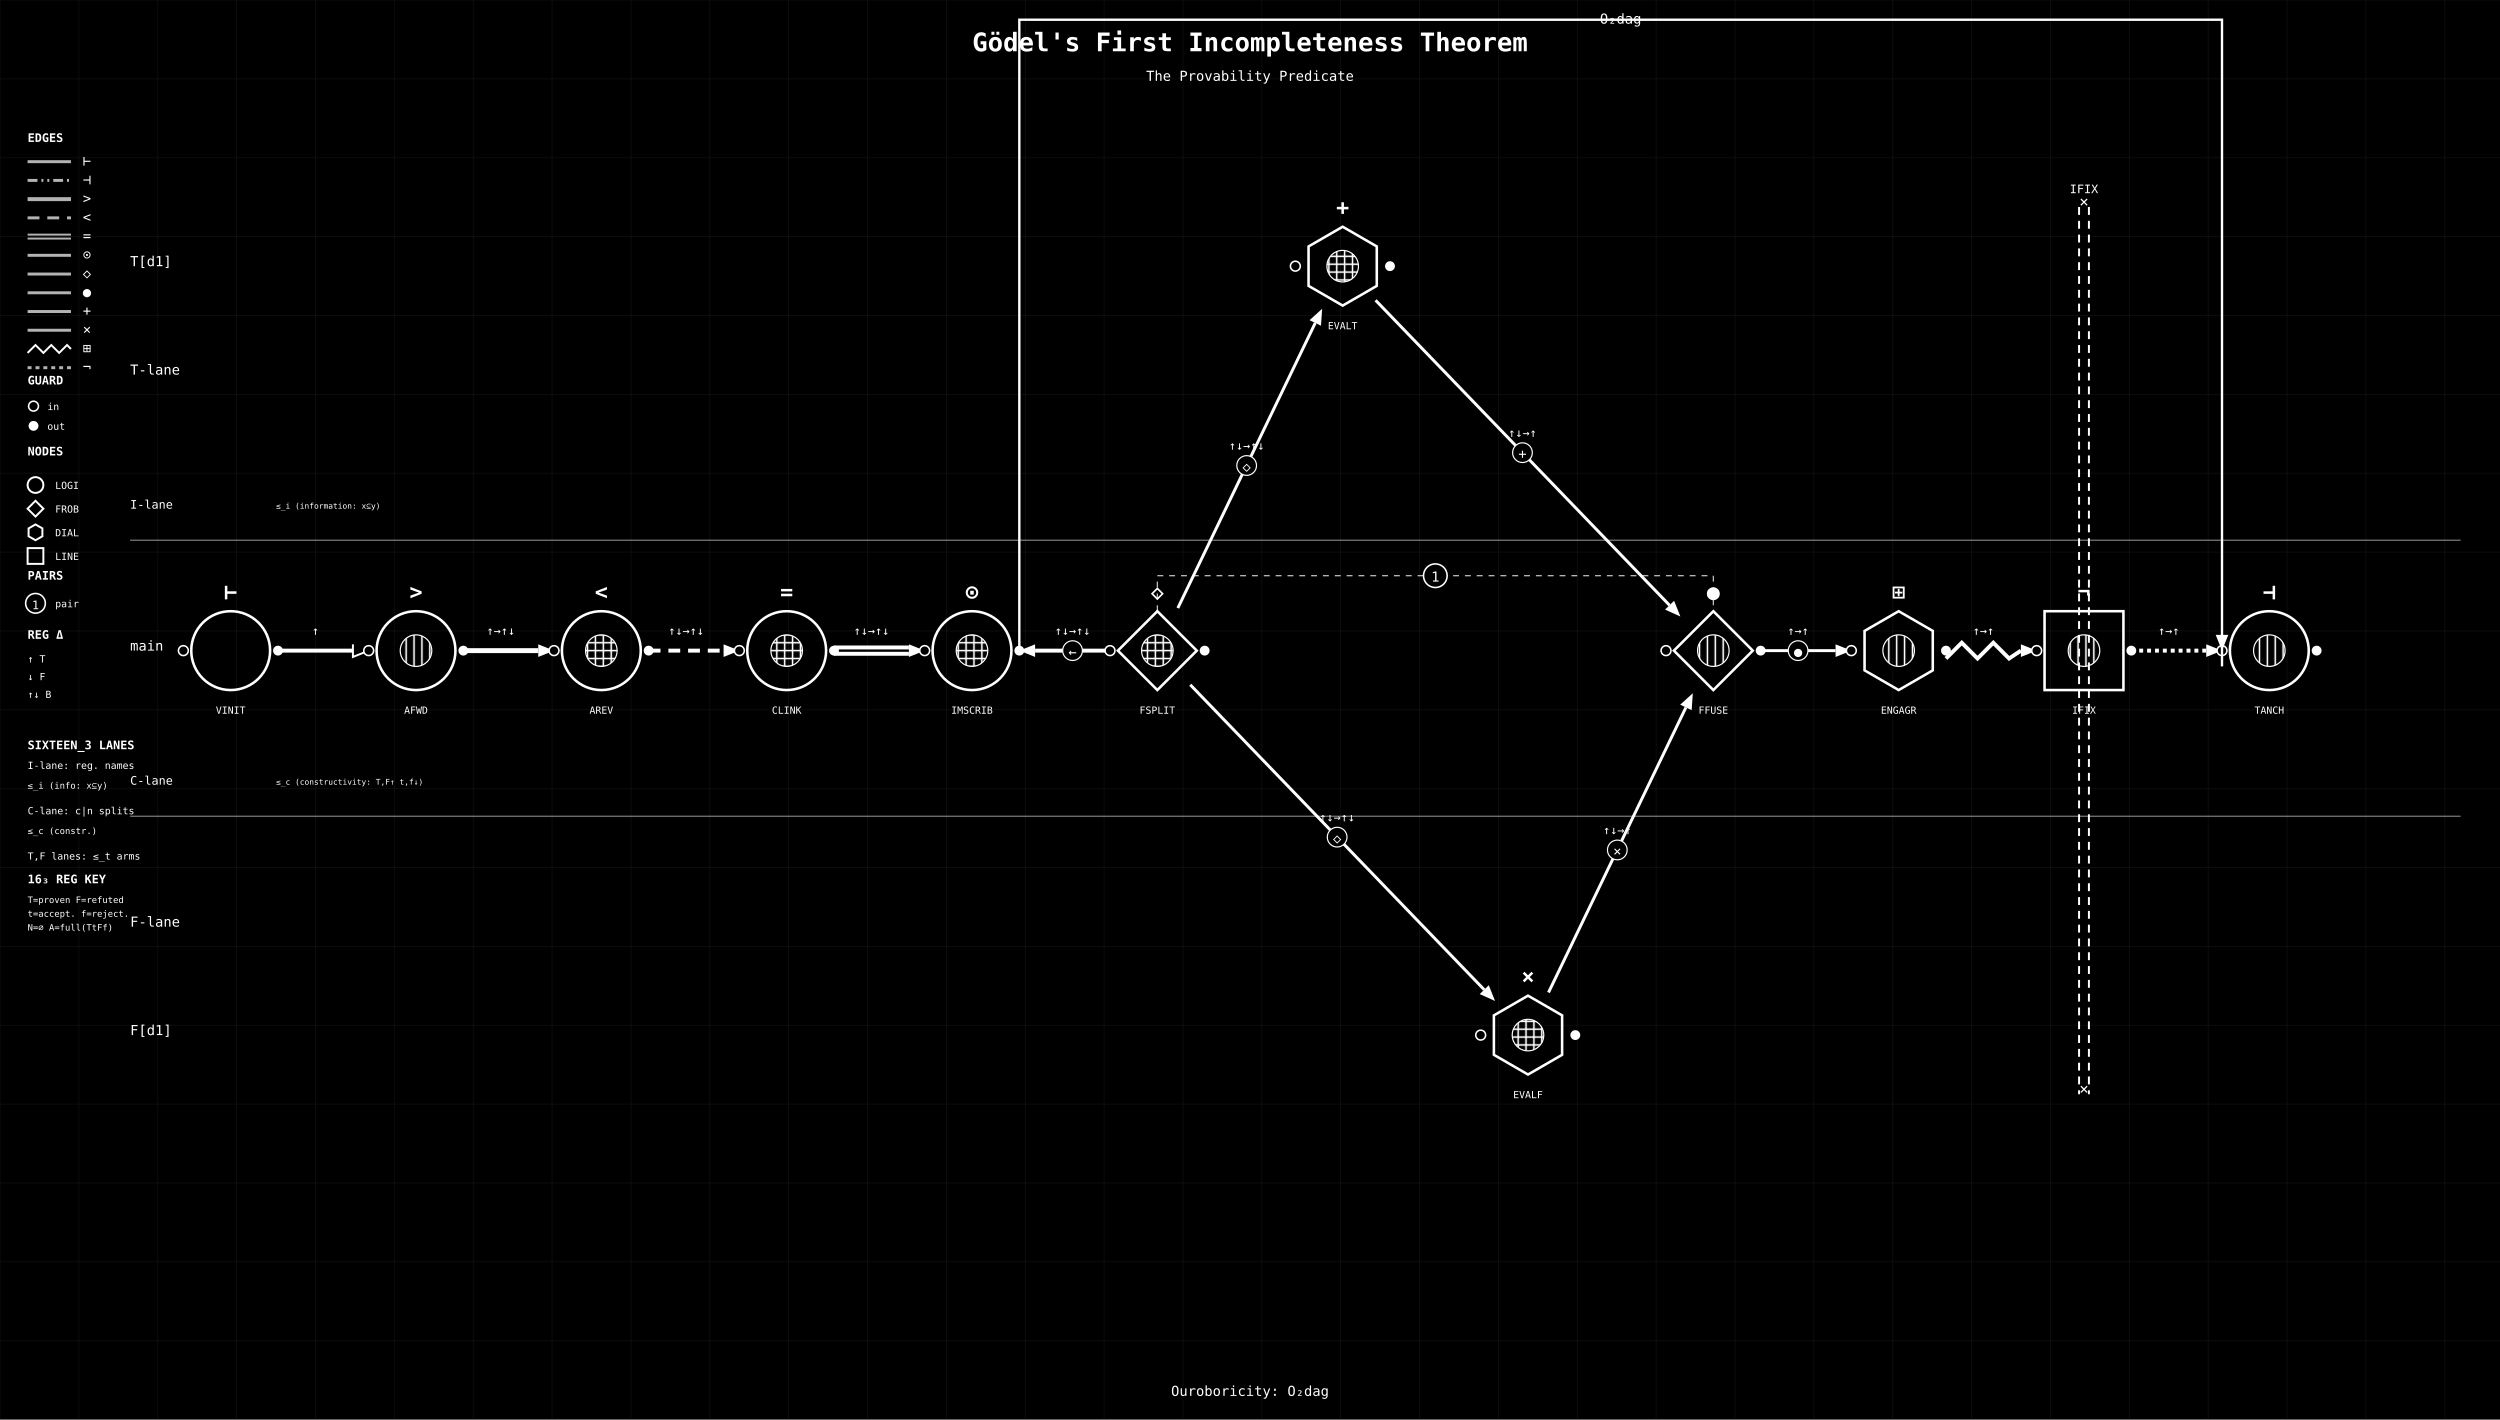
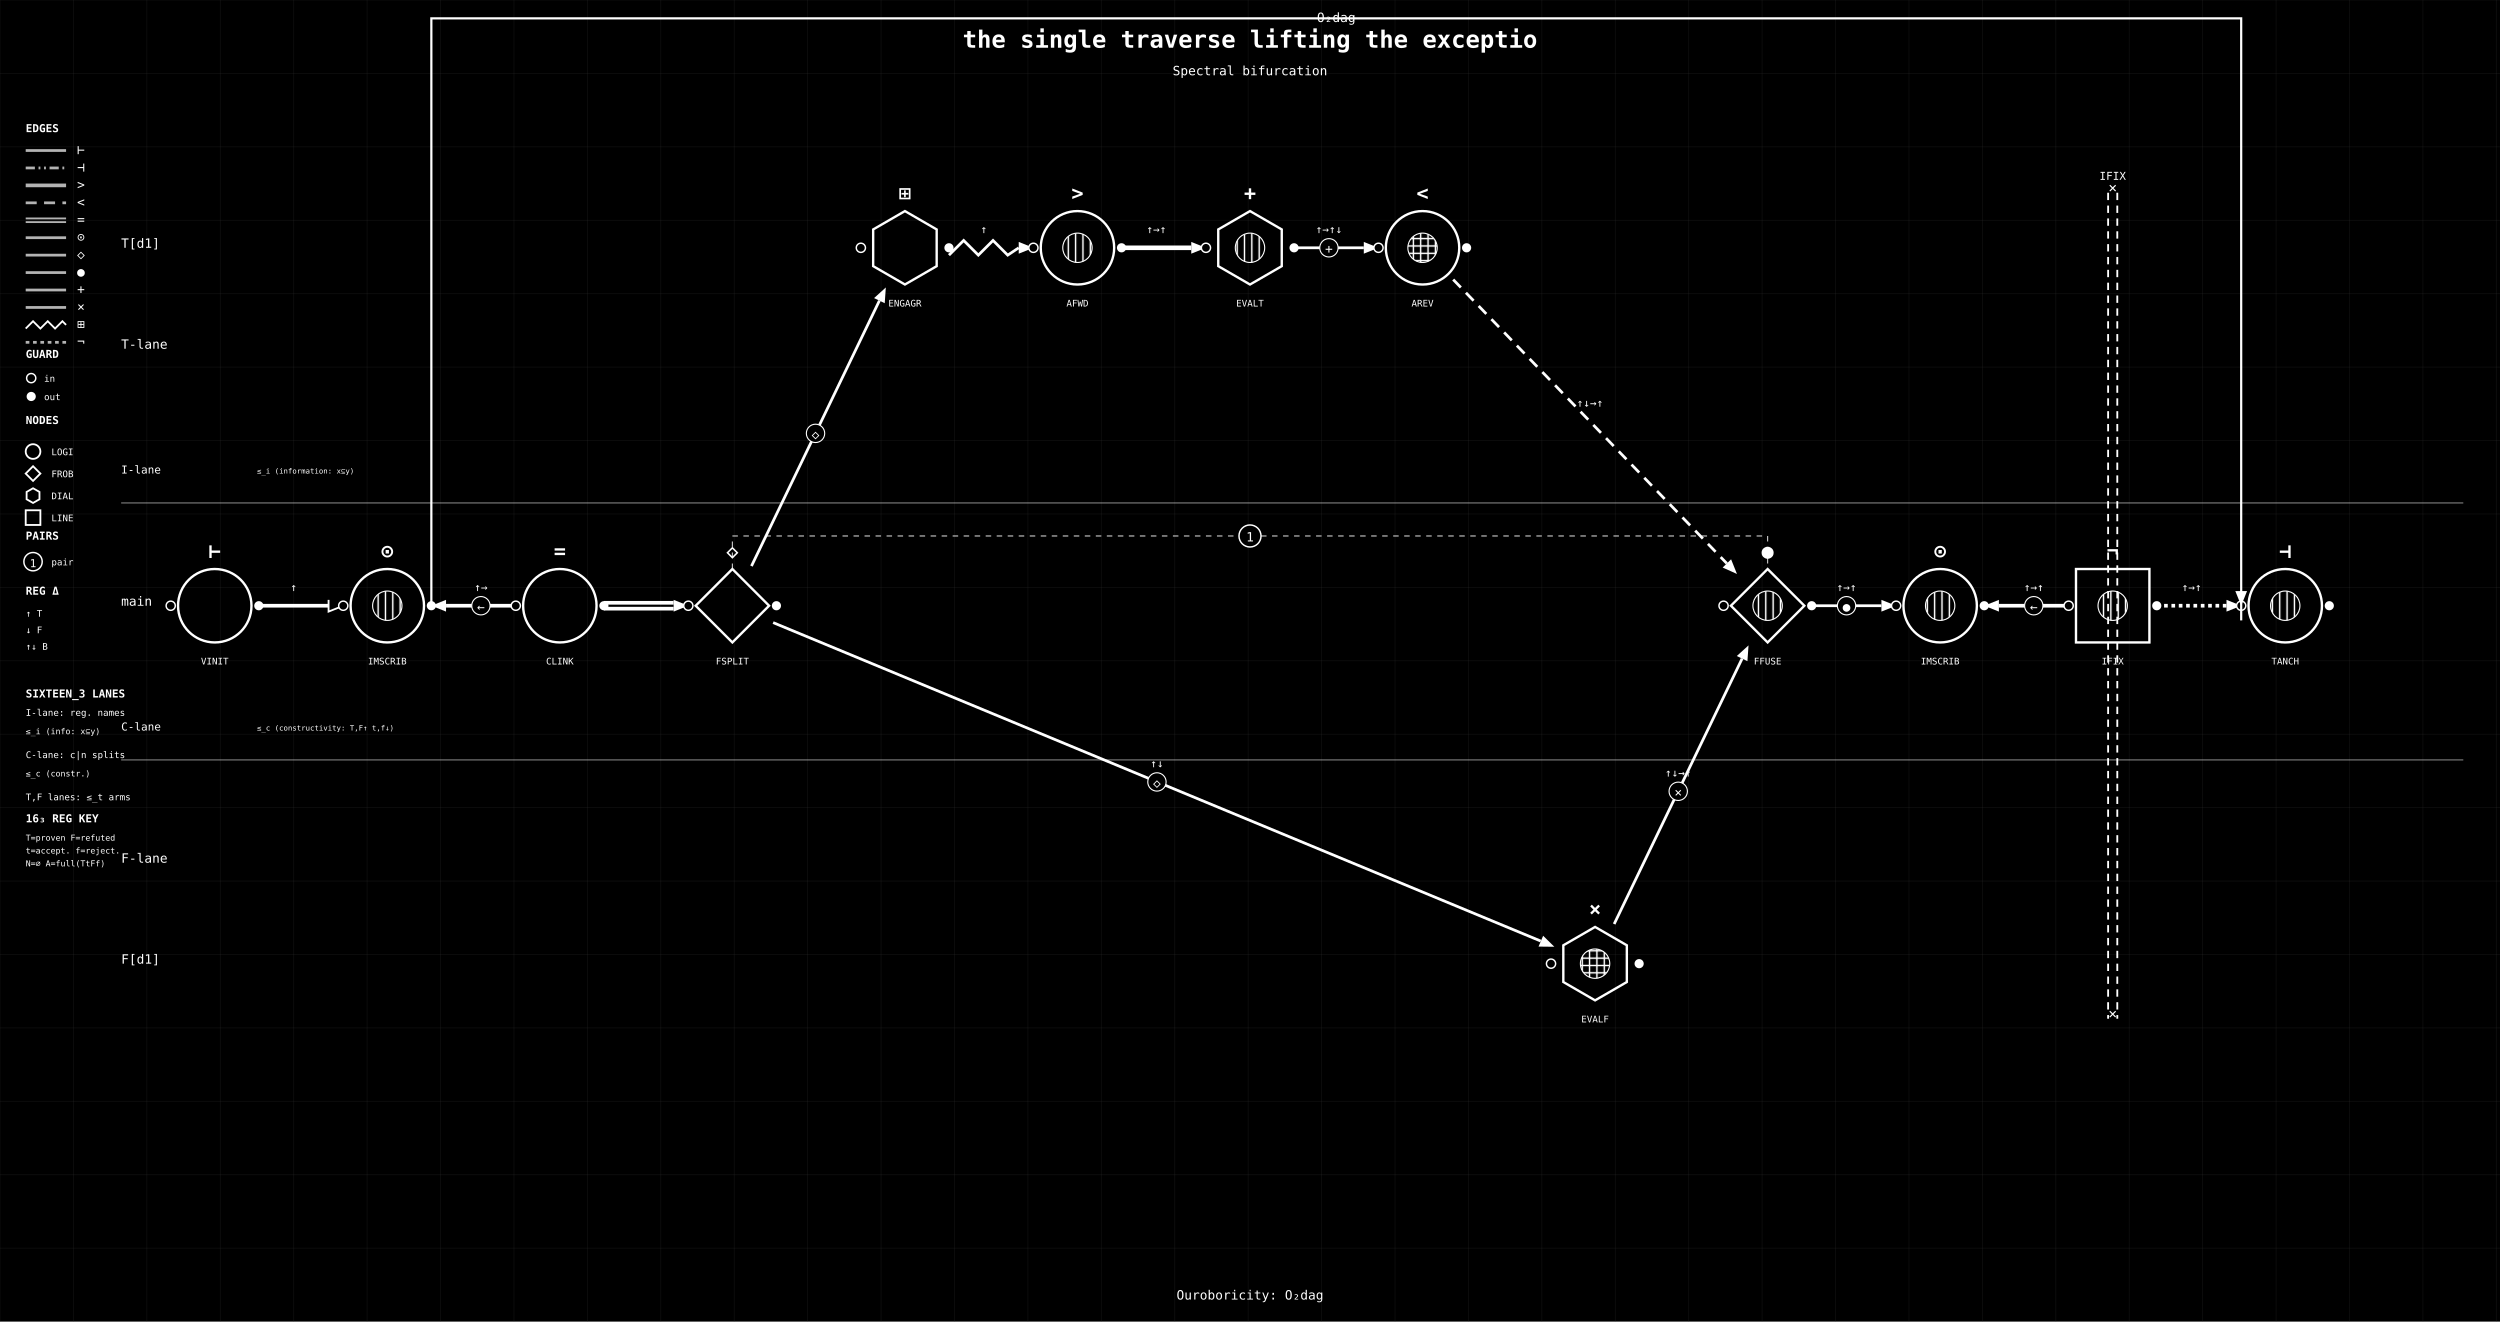
- <svg xmlns="http://www.w3.org/2000/svg" viewBox="0 0 1268 720">
-   <rect width="1268" height="720" fill="#000000" />
+ <svg xmlns="http://www.w3.org/2000/svg" viewBox="0 0 1362 720">
+   <rect width="1362" height="720" fill="#000000" />
  <defs>
    <pattern id="hatch-T" width="4" height="4" patternUnits="userSpaceOnUse">
      <path d="M2,0 L2,4" stroke="#ffffff" stroke-width="0.8" />
    </pattern>
    <pattern id="hatch-F" width="4" height="4" patternUnits="userSpaceOnUse">
      <path d="M0,2 L4,2" stroke="#ffffff" stroke-width="0.8" />
    </pattern>
    <pattern id="hatch-B" width="4" height="4" patternUnits="userSpaceOnUse">
      <path d="M2,0 L2,4 M0,2 L4,2" stroke="#ffffff" stroke-width="0.8" />
    </pattern>
  </defs>
  <line x1="0.0" y1="0.0" x2="0.0" y2="720.0" stroke="#333333" stroke-width="0.4" opacity="0.3" />
  <line x1="40.0" y1="0.0" x2="40.0" y2="720.0" stroke="#333333" stroke-width="0.4" opacity="0.3" />
  <line x1="80.0" y1="0.0" x2="80.0" y2="720.0" stroke="#333333" stroke-width="0.4" opacity="0.3" />
  <line x1="120.0" y1="0.0" x2="120.0" y2="720.0" stroke="#333333" stroke-width="0.4" opacity="0.3" />
  <line x1="160.0" y1="0.0" x2="160.0" y2="720.0" stroke="#333333" stroke-width="0.4" opacity="0.3" />
  <line x1="200.0" y1="0.0" x2="200.0" y2="720.0" stroke="#333333" stroke-width="0.4" opacity="0.3" />
  <line x1="240.0" y1="0.0" x2="240.0" y2="720.0" stroke="#333333" stroke-width="0.4" opacity="0.3" />
  <line x1="280.0" y1="0.0" x2="280.0" y2="720.0" stroke="#333333" stroke-width="0.4" opacity="0.3" />
  <line x1="320.0" y1="0.0" x2="320.0" y2="720.0" stroke="#333333" stroke-width="0.4" opacity="0.3" />
  <line x1="360.0" y1="0.0" x2="360.0" y2="720.0" stroke="#333333" stroke-width="0.4" opacity="0.3" />
  <line x1="400.0" y1="0.0" x2="400.0" y2="720.0" stroke="#333333" stroke-width="0.4" opacity="0.3" />
  <line x1="440.0" y1="0.0" x2="440.0" y2="720.0" stroke="#333333" stroke-width="0.4" opacity="0.3" />
  <line x1="480.0" y1="0.0" x2="480.0" y2="720.0" stroke="#333333" stroke-width="0.4" opacity="0.3" />
  <line x1="520.0" y1="0.0" x2="520.0" y2="720.0" stroke="#333333" stroke-width="0.4" opacity="0.3" />
  <line x1="560.0" y1="0.0" x2="560.0" y2="720.0" stroke="#333333" stroke-width="0.4" opacity="0.3" />
  <line x1="600.0" y1="0.0" x2="600.0" y2="720.0" stroke="#333333" stroke-width="0.4" opacity="0.3" />
  <line x1="640.0" y1="0.0" x2="640.0" y2="720.0" stroke="#333333" stroke-width="0.4" opacity="0.3" />
  <line x1="680.0" y1="0.0" x2="680.0" y2="720.0" stroke="#333333" stroke-width="0.4" opacity="0.3" />
  <line x1="720.0" y1="0.0" x2="720.0" y2="720.0" stroke="#333333" stroke-width="0.4" opacity="0.3" />
  <line x1="760.0" y1="0.0" x2="760.0" y2="720.0" stroke="#333333" stroke-width="0.4" opacity="0.3" />
  <line x1="800.0" y1="0.0" x2="800.0" y2="720.0" stroke="#333333" stroke-width="0.4" opacity="0.3" />
  <line x1="840.0" y1="0.0" x2="840.0" y2="720.0" stroke="#333333" stroke-width="0.4" opacity="0.3" />
  <line x1="880.0" y1="0.0" x2="880.0" y2="720.0" stroke="#333333" stroke-width="0.4" opacity="0.3" />
  <line x1="920.0" y1="0.0" x2="920.0" y2="720.0" stroke="#333333" stroke-width="0.4" opacity="0.3" />
  <line x1="960.0" y1="0.0" x2="960.0" y2="720.0" stroke="#333333" stroke-width="0.4" opacity="0.3" />
  <line x1="1000.0" y1="0.0" x2="1000.0" y2="720.0" stroke="#333333" stroke-width="0.4" opacity="0.3" />
  <line x1="1040.0" y1="0.0" x2="1040.0" y2="720.0" stroke="#333333" stroke-width="0.4" opacity="0.3" />
  <line x1="1080.0" y1="0.0" x2="1080.0" y2="720.0" stroke="#333333" stroke-width="0.4" opacity="0.3" />
  <line x1="1120.0" y1="0.0" x2="1120.0" y2="720.0" stroke="#333333" stroke-width="0.4" opacity="0.3" />
  <line x1="1160.0" y1="0.0" x2="1160.0" y2="720.0" stroke="#333333" stroke-width="0.4" opacity="0.3" />
  <line x1="1200.0" y1="0.0" x2="1200.0" y2="720.0" stroke="#333333" stroke-width="0.4" opacity="0.3" />
  <line x1="1240.0" y1="0.0" x2="1240.0" y2="720.0" stroke="#333333" stroke-width="0.4" opacity="0.3" />
-   <line x1="0.0" y1="0.0" x2="1268.0" y2="0.0" stroke="#333333" stroke-width="0.4" opacity="0.3" />
-   <line x1="0.0" y1="40.0" x2="1268.0" y2="40.0" stroke="#333333" stroke-width="0.4" opacity="0.3" />
-   <line x1="0.0" y1="80.0" x2="1268.0" y2="80.0" stroke="#333333" stroke-width="0.4" opacity="0.3" />
-   <line x1="0.0" y1="120.0" x2="1268.0" y2="120.0" stroke="#333333" stroke-width="0.4" opacity="0.3" />
-   <line x1="0.0" y1="160.0" x2="1268.0" y2="160.0" stroke="#333333" stroke-width="0.4" opacity="0.3" />
-   <line x1="0.0" y1="200.0" x2="1268.0" y2="200.0" stroke="#333333" stroke-width="0.4" opacity="0.3" />
-   <line x1="0.0" y1="240.0" x2="1268.0" y2="240.0" stroke="#333333" stroke-width="0.4" opacity="0.3" />
-   <line x1="0.0" y1="280.0" x2="1268.0" y2="280.0" stroke="#333333" stroke-width="0.4" opacity="0.3" />
-   <line x1="0.0" y1="320.0" x2="1268.0" y2="320.0" stroke="#333333" stroke-width="0.4" opacity="0.3" />
-   <line x1="0.0" y1="360.0" x2="1268.0" y2="360.0" stroke="#333333" stroke-width="0.4" opacity="0.3" />
-   <line x1="0.0" y1="400.0" x2="1268.0" y2="400.0" stroke="#333333" stroke-width="0.4" opacity="0.3" />
-   <line x1="0.0" y1="440.0" x2="1268.0" y2="440.0" stroke="#333333" stroke-width="0.4" opacity="0.3" />
-   <line x1="0.0" y1="480.0" x2="1268.0" y2="480.0" stroke="#333333" stroke-width="0.4" opacity="0.3" />
-   <line x1="0.0" y1="520.0" x2="1268.0" y2="520.0" stroke="#333333" stroke-width="0.4" opacity="0.3" />
-   <line x1="0.0" y1="560.0" x2="1268.0" y2="560.0" stroke="#333333" stroke-width="0.4" opacity="0.3" />
-   <line x1="0.0" y1="600.0" x2="1268.0" y2="600.0" stroke="#333333" stroke-width="0.4" opacity="0.3" />
-   <line x1="0.0" y1="640.0" x2="1268.0" y2="640.0" stroke="#333333" stroke-width="0.4" opacity="0.3" />
-   <line x1="0.0" y1="680.0" x2="1268.0" y2="680.0" stroke="#333333" stroke-width="0.4" opacity="0.3" />
-   <text x="634.0" y="26.0" fill="#ffffff" font-size="13" text-anchor="middle" font-family="monospace" font-weight="bold">Gödel's First Incompleteness Theorem</text>
-   <text x="634.0" y="41.0" fill="#ffffff" font-size="7" text-anchor="middle" font-family="monospace">The Provability Predicate</text>
+   <line x1="1280.0" y1="0.0" x2="1280.0" y2="720.0" stroke="#333333" stroke-width="0.4" opacity="0.3" />
+   <line x1="1320.0" y1="0.0" x2="1320.0" y2="720.0" stroke="#333333" stroke-width="0.4" opacity="0.3" />
+   <line x1="1360.0" y1="0.0" x2="1360.0" y2="720.0" stroke="#333333" stroke-width="0.4" opacity="0.3" />
+   <line x1="0.0" y1="0.0" x2="1362.0" y2="0.0" stroke="#333333" stroke-width="0.4" opacity="0.3" />
+   <line x1="0.0" y1="40.0" x2="1362.0" y2="40.0" stroke="#333333" stroke-width="0.4" opacity="0.3" />
+   <line x1="0.0" y1="80.0" x2="1362.0" y2="80.0" stroke="#333333" stroke-width="0.4" opacity="0.3" />
+   <line x1="0.0" y1="120.0" x2="1362.0" y2="120.0" stroke="#333333" stroke-width="0.4" opacity="0.3" />
+   <line x1="0.0" y1="160.0" x2="1362.0" y2="160.0" stroke="#333333" stroke-width="0.4" opacity="0.3" />
+   <line x1="0.0" y1="200.0" x2="1362.0" y2="200.0" stroke="#333333" stroke-width="0.4" opacity="0.3" />
+   <line x1="0.0" y1="240.0" x2="1362.0" y2="240.0" stroke="#333333" stroke-width="0.4" opacity="0.3" />
+   <line x1="0.0" y1="280.0" x2="1362.0" y2="280.0" stroke="#333333" stroke-width="0.4" opacity="0.3" />
+   <line x1="0.0" y1="320.0" x2="1362.0" y2="320.0" stroke="#333333" stroke-width="0.4" opacity="0.3" />
+   <line x1="0.0" y1="360.0" x2="1362.0" y2="360.0" stroke="#333333" stroke-width="0.4" opacity="0.3" />
+   <line x1="0.0" y1="400.0" x2="1362.0" y2="400.0" stroke="#333333" stroke-width="0.4" opacity="0.3" />
+   <line x1="0.0" y1="440.0" x2="1362.0" y2="440.0" stroke="#333333" stroke-width="0.4" opacity="0.3" />
+   <line x1="0.0" y1="480.0" x2="1362.0" y2="480.0" stroke="#333333" stroke-width="0.4" opacity="0.3" />
+   <line x1="0.0" y1="520.0" x2="1362.0" y2="520.0" stroke="#333333" stroke-width="0.4" opacity="0.3" />
+   <line x1="0.0" y1="560.0" x2="1362.0" y2="560.0" stroke="#333333" stroke-width="0.4" opacity="0.3" />
+   <line x1="0.0" y1="600.0" x2="1362.0" y2="600.0" stroke="#333333" stroke-width="0.4" opacity="0.3" />
+   <line x1="0.0" y1="640.0" x2="1362.0" y2="640.0" stroke="#333333" stroke-width="0.4" opacity="0.3" />
+   <line x1="0.0" y1="680.0" x2="1362.0" y2="680.0" stroke="#333333" stroke-width="0.4" opacity="0.3" />
+   <text x="681.0" y="26.0" fill="#ffffff" font-size="13" text-anchor="middle" font-family="monospace" font-weight="bold">the single traverse lifting the exceptio</text>
+   <text x="681.0" y="41.0" fill="#ffffff" font-size="7" text-anchor="middle" font-family="monospace">Spectral bifurcation</text>
  <text x="66.0" y="190.0" fill="#ffffff" font-size="7" text-anchor="start" font-family="monospace">T-lane</text>
  <text x="66.0" y="135.0" fill="#ffffff" font-size="7" text-anchor="start" font-family="monospace">T[d1]</text>
  <text x="66.0" y="470.0" fill="#ffffff" font-size="7" text-anchor="start" font-family="monospace">F-lane</text>
  <text x="66.0" y="525.0" fill="#ffffff" font-size="7" text-anchor="start" font-family="monospace">F[d1]</text>
  <text x="66.0" y="330.0" fill="#ffffff" font-size="7" text-anchor="start" font-family="monospace">main</text>
  <text x="66.0" y="258.0" fill="#ffffff" font-size="6" text-anchor="start" font-family="monospace">I-lane</text>
  <text x="140.0" y="258.0" fill="#ffffff" font-size="4" text-anchor="start" font-family="monospace">≤_i (information: x⊆y)</text>
-   <line x1="66.0" y1="274.0" x2="1248.0" y2="274.0" stroke="#ffffff" stroke-width="0.6" opacity="0.5" />
+   <line x1="66.0" y1="274.0" x2="1342.0" y2="274.0" stroke="#ffffff" stroke-width="0.6" opacity="0.5" />
  <text x="66.0" y="398.0" fill="#ffffff" font-size="6" text-anchor="start" font-family="monospace">C-lane</text>
  <text x="140.0" y="398.0" fill="#ffffff" font-size="4" text-anchor="start" font-family="monospace">≤_c (constructivity: T,F↑ t,f↓)</text>
-   <line x1="66.0" y1="414.0" x2="1248.0" y2="414.0" stroke="#ffffff" stroke-width="0.6" opacity="0.5" />
-   <line x1="1054.5" y1="105.0" x2="1054.5" y2="555.0" stroke="#ffffff" stroke-width="1.0" opacity="1.0" stroke-dasharray="4,3" />
-   <line x1="1059.5" y1="105.0" x2="1059.5" y2="555.0" stroke="#ffffff" stroke-width="1.0" opacity="1.0" stroke-dasharray="4,3" />
-   <text x="1057.0" y="105.0" fill="#ffffff" font-size="8" text-anchor="middle" font-family="monospace">×</text>
-   <text x="1057.0" y="555.0" fill="#ffffff" font-size="8" text-anchor="middle" font-family="monospace">×</text>
-   <text x="1057.0" y="98.0" fill="#ffffff" font-size="6" text-anchor="middle" font-family="monospace">IFIX</text>
-   <line x1="587.0" y1="310.0" x2="587.0" y2="292.0" stroke="#ffffff" stroke-width="0.6" opacity="0.8" stroke-dasharray="3,3" />
-   <line x1="587.0" y1="292.0" x2="869.0" y2="292.0" stroke="#ffffff" stroke-width="0.6" opacity="0.8" stroke-dasharray="3,3" />
-   <line x1="869.0" y1="292.0" x2="869.0" y2="310.0" stroke="#ffffff" stroke-width="0.6" opacity="0.8" stroke-dasharray="3,3" />
-   <circle cx="728.0" cy="292.0" r="6" fill="#000000" stroke="#ffffff" stroke-width="0.8" />
-   <text x="728.0" y="295.0" fill="#ffffff" font-size="7" text-anchor="middle" font-family="monospace">1</text>
-   <line x1="597.4" y1="308.4" x2="667.1" y2="163.8" stroke="#ffffff" stroke-width="1.5" opacity="1.0" />
-   <polygon points="670.6,156.6 670.0,165.2 664.2,162.4" fill="#ffffff" />
-   <circle cx="632.3" cy="236.1" r="5" fill="#000000" stroke="#ffffff" stroke-width="0.6" />
-   <text x="632.3" y="239.1" fill="#ffffff" font-size="7" text-anchor="middle" font-family="monospace">◇</text>
-   <text x="632.3" y="228.1" fill="#ffffff" font-size="6" text-anchor="middle" font-family="monospace">↑↓→↑↓</text>
-   <line x1="697.7" y1="152.3" x2="846.8" y2="307.0" stroke="#ffffff" stroke-width="1.5" opacity="1.0" />
-   <polygon points="852.3,312.7 844.5,309.2 849.1,304.7" fill="#ffffff" />
-   <circle cx="772.2" cy="229.6" r="5" fill="#000000" stroke="#ffffff" stroke-width="0.6" />
-   <text x="772.2" y="232.6" fill="#ffffff" font-size="7" text-anchor="middle" font-family="monospace">+</text>
-   <text x="772.2" y="221.6" fill="#ffffff" font-size="6" text-anchor="middle" font-family="monospace">↑↓→↑</text>
-   <line x1="603.7" y1="347.3" x2="752.8" y2="502.0" stroke="#ffffff" stroke-width="1.5" opacity="1.0" />
-   <polygon points="758.3,507.7 750.5,504.2 755.1,499.7" fill="#ffffff" />
-   <circle cx="678.2" cy="424.6" r="5" fill="#000000" stroke="#ffffff" stroke-width="0.6" />
-   <text x="678.2" y="427.6" fill="#ffffff" font-size="7" text-anchor="middle" font-family="monospace">◇</text>
-   <text x="678.2" y="416.6" fill="#ffffff" font-size="6" text-anchor="middle" font-family="monospace">↑↓→↑↓</text>
-   <line x1="785.4" y1="503.4" x2="855.1" y2="358.8" stroke="#ffffff" stroke-width="1.5" opacity="1.0" />
-   <polygon points="858.6,351.6 858.0,360.2 852.2,357.4" fill="#ffffff" />
-   <circle cx="820.3" cy="431.1" r="5" fill="#000000" stroke="#ffffff" stroke-width="0.6" />
-   <text x="820.3" y="434.1" fill="#ffffff" font-size="7" text-anchor="middle" font-family="monospace">×</text>
-   <text x="820.3" y="423.1" fill="#ffffff" font-size="6" text-anchor="middle" font-family="monospace">↑↓→↑</text>
+   <line x1="66.0" y1="414.0" x2="1342.0" y2="414.0" stroke="#ffffff" stroke-width="0.6" opacity="0.5" />
+   <line x1="1148.5" y1="105.0" x2="1148.5" y2="555.0" stroke="#ffffff" stroke-width="1.0" opacity="1.0" stroke-dasharray="4,3" />
+   <line x1="1153.5" y1="105.0" x2="1153.5" y2="555.0" stroke="#ffffff" stroke-width="1.0" opacity="1.0" stroke-dasharray="4,3" />
+   <text x="1151.0" y="105.0" fill="#ffffff" font-size="8" text-anchor="middle" font-family="monospace">×</text>
+   <text x="1151.0" y="555.0" fill="#ffffff" font-size="8" text-anchor="middle" font-family="monospace">×</text>
+   <text x="1151.0" y="98.0" fill="#ffffff" font-size="6" text-anchor="middle" font-family="monospace">IFIX</text>
+   <line x1="399.0" y1="310.0" x2="399.0" y2="292.0" stroke="#ffffff" stroke-width="0.6" opacity="0.8" stroke-dasharray="3,3" />
+   <line x1="399.0" y1="292.0" x2="963.0" y2="292.0" stroke="#ffffff" stroke-width="0.6" opacity="0.8" stroke-dasharray="3,3" />
+   <line x1="963.0" y1="292.0" x2="963.0" y2="310.0" stroke="#ffffff" stroke-width="0.6" opacity="0.8" stroke-dasharray="3,3" />
+   <circle cx="681.0" cy="292.0" r="6" fill="#000000" stroke="#ffffff" stroke-width="0.8" />
+   <text x="681.0" y="295.0" fill="#ffffff" font-size="7" text-anchor="middle" font-family="monospace">1</text>
+   <line x1="409.4" y1="308.4" x2="479.1" y2="163.8" stroke="#ffffff" stroke-width="1.5" opacity="1.0" />
+   <polygon points="482.6,156.6 482.0,165.2 476.2,162.4" fill="#ffffff" />
+   <circle cx="444.3" cy="236.1" r="5" fill="#000000" stroke="#ffffff" stroke-width="0.6" />
+   <text x="444.3" y="239.1" fill="#ffffff" font-size="7" text-anchor="middle" font-family="monospace">◇</text>
+   <polyline points="517.0,139.0 525.0,131.0 533.0,139.0 541.0,131.0 549.0,139.0 555.0,135.0" fill="none" stroke="#ffffff" stroke-width="1.5" />
+   <polygon points="563.0,135.0 555.0,138.2 555.0,131.8" fill="#ffffff" />
+   <text x="536.0" y="127.0" fill="#ffffff" font-size="6" text-anchor="middle" font-family="monospace">↑</text>
+   <line x1="611.0" y1="135.0" x2="649.0" y2="135.0" stroke="#ffffff" stroke-width="2.5" opacity="1.0" />
+   <polygon points="657.0,135.0 649.0,138.2 649.0,131.8" fill="#ffffff" />
+   <text x="630.0" y="127.0" fill="#ffffff" font-size="6" text-anchor="middle" font-family="monospace">↑→↑</text>
+   <line x1="705.0" y1="135.0" x2="743.0" y2="135.0" stroke="#ffffff" stroke-width="1.5" opacity="1.0" />
+   <polygon points="751.0,135.0 743.0,138.2 743.0,131.8" fill="#ffffff" />
+   <circle cx="724.0" cy="135.0" r="5" fill="#000000" stroke="#ffffff" stroke-width="0.6" />
+   <text x="724.0" y="138.0" fill="#ffffff" font-size="7" text-anchor="middle" font-family="monospace">+</text>
+   <text x="724.0" y="127.0" fill="#ffffff" font-size="6" text-anchor="middle" font-family="monospace">↑→↑↓</text>
+   <line x1="791.7" y1="152.3" x2="940.8" y2="307.0" stroke="#ffffff" stroke-width="1.5" opacity="1.0" stroke-dasharray="6,4" />
+   <polygon points="946.3,312.7 938.5,309.2 943.1,304.7" fill="#ffffff" />
+   <text x="866.2" y="221.6" fill="#ffffff" font-size="6" text-anchor="middle" font-family="monospace">↑↓→↑</text>
+   <line x1="421.2" y1="339.2" x2="839.4" y2="512.7" stroke="#ffffff" stroke-width="1.5" opacity="1.0" />
+   <polygon points="846.8,515.8 838.2,515.7 840.7,509.8" fill="#ffffff" />
+   <circle cx="630.3" cy="426.0" r="5" fill="#000000" stroke="#ffffff" stroke-width="0.6" />
+   <text x="630.3" y="429.0" fill="#ffffff" font-size="7" text-anchor="middle" font-family="monospace">◇</text>
+   <text x="630.3" y="418.0" fill="#ffffff" font-size="6" text-anchor="middle" font-family="monospace">↑↓</text>
+   <line x1="879.4" y1="503.4" x2="949.1" y2="358.8" stroke="#ffffff" stroke-width="1.5" opacity="1.0" />
+   <polygon points="952.6,351.6 952.0,360.2 946.2,357.4" fill="#ffffff" />
+   <circle cx="914.3" cy="431.1" r="5" fill="#000000" stroke="#ffffff" stroke-width="0.6" />
+   <text x="914.3" y="434.1" fill="#ffffff" font-size="7" text-anchor="middle" font-family="monospace">×</text>
+   <text x="914.3" y="423.1" fill="#ffffff" font-size="6" text-anchor="middle" font-family="monospace">↑↓→↑</text>
  <line x1="141.0" y1="330.0" x2="179.0" y2="330.0" stroke="#ffffff" stroke-width="2.0" opacity="1.0" />
  <polyline points="187.0,330.0 179.0,333.2 179.0,326.8" fill="none" stroke="#ffffff" stroke-width="1.0" />
  <text x="160.0" y="322.0" fill="#ffffff" font-size="6" text-anchor="middle" font-family="monospace">↑</text>
-   <line x1="235.0" y1="330.0" x2="273.0" y2="330.0" stroke="#ffffff" stroke-width="2.5" opacity="1.0" />
-   <polygon points="281.0,330.0 273.0,333.2 273.0,326.8" fill="#ffffff" />
-   <text x="254.0" y="322.0" fill="#ffffff" font-size="6" text-anchor="middle" font-family="monospace">↑→↑↓</text>
-   <line x1="329.0" y1="330.0" x2="367.0" y2="330.0" stroke="#ffffff" stroke-width="2.0" opacity="1.0" stroke-dasharray="6,4" />
+   <line x1="243.0" y1="330.0" x2="281.0" y2="330.0" stroke="#ffffff" stroke-width="2.0" opacity="1.0" />
+   <polygon points="235.0,330.0 243.0,326.8 243.0,333.2" fill="#ffffff" />
+   <circle cx="262.0" cy="330.0" r="5" fill="#000000" stroke="#ffffff" stroke-width="0.6" />
+   <text x="262.0" y="333.0" fill="#ffffff" font-size="7" text-anchor="middle" font-family="monospace">←</text>
+   <text x="262.0" y="322.0" fill="#ffffff" font-size="6" text-anchor="middle" font-family="monospace">↑→</text>
+   <line x1="329.0" y1="328.4" x2="367.0" y2="328.4" stroke="#ffffff" stroke-width="2.0" opacity="1.0" />
+   <line x1="329.0" y1="331.6" x2="367.0" y2="331.6" stroke="#ffffff" stroke-width="2.0" opacity="1.0" />
  <polygon points="375.0,330.0 367.0,333.2 367.0,326.8" fill="#ffffff" />
-   <text x="348.0" y="322.0" fill="#ffffff" font-size="6" text-anchor="middle" font-family="monospace">↑↓→↑↓</text>
-   <line x1="423.0" y1="328.4" x2="461.0" y2="328.4" stroke="#ffffff" stroke-width="2.0" opacity="1.0" />
-   <line x1="423.0" y1="331.6" x2="461.0" y2="331.6" stroke="#ffffff" stroke-width="2.0" opacity="1.0" />
-   <polygon points="469.0,330.0 461.0,333.2 461.0,326.8" fill="#ffffff" />
-   <text x="442.0" y="322.0" fill="#ffffff" font-size="6" text-anchor="middle" font-family="monospace">↑↓→↑↓</text>
-   <line x1="525.0" y1="330.0" x2="563.0" y2="330.0" stroke="#ffffff" stroke-width="2.0" opacity="1.0" />
-   <polygon points="517.0,330.0 525.0,326.8 525.0,333.2" fill="#ffffff" />
-   <circle cx="544.0" cy="330.0" r="5" fill="#000000" stroke="#ffffff" stroke-width="0.6" />
-   <text x="544.0" y="333.0" fill="#ffffff" font-size="7" text-anchor="middle" font-family="monospace">←</text>
-   <text x="544.0" y="322.0" fill="#ffffff" font-size="6" text-anchor="middle" font-family="monospace">↑↓→↑↓</text>
-   <polyline points="987.0,334.0 995.0,326.0 1003.0,334.0 1011.0,326.0 1019.0,334.0 1025.0,330.0" fill="none" stroke="#ffffff" stroke-width="2.0" />
+   <line x1="1089.0" y1="330.0" x2="1127.0" y2="330.0" stroke="#ffffff" stroke-width="2.0" opacity="1.0" />
+   <polygon points="1081.0,330.0 1089.0,326.8 1089.0,333.2" fill="#ffffff" />
+   <circle cx="1108.0" cy="330.0" r="5" fill="#000000" stroke="#ffffff" stroke-width="0.6" />
+   <text x="1108.0" y="333.0" fill="#ffffff" font-size="7" text-anchor="middle" font-family="monospace">←</text>
+   <text x="1108.0" y="322.0" fill="#ffffff" font-size="6" text-anchor="middle" font-family="monospace">↑→↑</text>
+   <line x1="1175.0" y1="330.0" x2="1213.0" y2="330.0" stroke="#ffffff" stroke-width="2.0" opacity="1.0" stroke-dasharray="2,2" />
+   <polygon points="1221.0,330.0 1213.0,333.2 1213.0,326.8" fill="#ffffff" />
+   <text x="1194.0" y="322.0" fill="#ffffff" font-size="6" text-anchor="middle" font-family="monospace">↑→↑</text>
+   <line x1="987.0" y1="330.0" x2="1025.0" y2="330.0" stroke="#ffffff" stroke-width="1.5" opacity="1.0" />
  <polygon points="1033.0,330.0 1025.0,333.2 1025.0,326.8" fill="#ffffff" />
+   <circle cx="1006.0" cy="330.0" r="5" fill="#000000" stroke="#ffffff" stroke-width="0.6" />
+   <text x="1006.0" y="333.0" fill="#ffffff" font-size="7" text-anchor="middle" font-family="monospace">●</text>
  <text x="1006.0" y="322.0" fill="#ffffff" font-size="6" text-anchor="middle" font-family="monospace">↑→↑</text>
-   <line x1="1081.0" y1="330.0" x2="1119.0" y2="330.0" stroke="#ffffff" stroke-width="2.0" opacity="1.0" stroke-dasharray="2,2" />
-   <polygon points="1127.0,330.0 1119.0,333.2 1119.0,326.8" fill="#ffffff" />
-   <text x="1100.0" y="322.0" fill="#ffffff" font-size="6" text-anchor="middle" font-family="monospace">↑→↑</text>
-   <line x1="893.0" y1="330.0" x2="931.0" y2="330.0" stroke="#ffffff" stroke-width="1.5" opacity="1.0" />
-   <polygon points="939.0,330.0 931.0,333.2 931.0,326.8" fill="#ffffff" />
-   <circle cx="912.0" cy="330.0" r="5" fill="#000000" stroke="#ffffff" stroke-width="0.6" />
-   <text x="912.0" y="333.0" fill="#ffffff" font-size="7" text-anchor="middle" font-family="monospace">●</text>
-   <text x="912.0" y="322.0" fill="#ffffff" font-size="6" text-anchor="middle" font-family="monospace">↑→↑</text>
  <circle fill="none" stroke="#ffffff" stroke-width="1.3" cx="117.0" cy="330.0" r="20.0" />
  <circle cx="93.0" cy="330.0" r="2.5" fill="#000000" stroke="#ffffff" stroke-width="0.8" />
  <circle cx="141.0" cy="330.0" r="2.5" fill="#ffffff" />
  <text x="117.0" y="304.0" fill="#ffffff" font-size="11" text-anchor="middle" font-family="monospace" font-weight="bold">⊢</text>
  <text x="117.0" y="362.0" fill="#ffffff" font-size="5" text-anchor="middle" font-family="monospace">VINIT</text>
  <circle fill="none" stroke="#ffffff" stroke-width="1.3" cx="211.0" cy="330.0" r="20.0" />
  <circle cx="211.0" cy="330.0" r="8" fill="url(#hatch-T)" stroke="#ffffff" stroke-width="0.6" />
  <circle cx="187.0" cy="330.0" r="2.5" fill="#000000" stroke="#ffffff" stroke-width="0.8" />
  <circle cx="235.0" cy="330.0" r="2.5" fill="#ffffff" />
-   <text x="211.0" y="304.0" fill="#ffffff" font-size="11" text-anchor="middle" font-family="monospace" font-weight="bold">&gt;</text>
-   <text x="211.0" y="362.0" fill="#ffffff" font-size="5" text-anchor="middle" font-family="monospace">AFWD</text>
+   <text x="211.0" y="304.0" fill="#ffffff" font-size="11" text-anchor="middle" font-family="monospace" font-weight="bold">⊙</text>
+   <text x="211.0" y="362.0" fill="#ffffff" font-size="5" text-anchor="middle" font-family="monospace">IMSCRIB</text>
  <circle fill="none" stroke="#ffffff" stroke-width="1.3" cx="305.0" cy="330.0" r="20.0" />
-   <circle cx="305.0" cy="330.0" r="8" fill="url(#hatch-B)" stroke="#ffffff" stroke-width="0.6" />
  <circle cx="281.0" cy="330.0" r="2.5" fill="#000000" stroke="#ffffff" stroke-width="0.8" />
  <circle cx="329.0" cy="330.0" r="2.5" fill="#ffffff" />
-   <text x="305.0" y="304.0" fill="#ffffff" font-size="11" text-anchor="middle" font-family="monospace" font-weight="bold">&lt;</text>
-   <text x="305.0" y="362.0" fill="#ffffff" font-size="5" text-anchor="middle" font-family="monospace">AREV</text>
-   <circle fill="none" stroke="#ffffff" stroke-width="1.3" cx="399.0" cy="330.0" r="20.0" />
-   <circle cx="399.0" cy="330.0" r="8" fill="url(#hatch-B)" stroke="#ffffff" stroke-width="0.6" />
+   <text x="305.0" y="304.0" fill="#ffffff" font-size="11" text-anchor="middle" font-family="monospace" font-weight="bold">=</text>
+   <text x="305.0" y="362.0" fill="#ffffff" font-size="5" text-anchor="middle" font-family="monospace">CLINK</text>
+   <polygon fill="none" stroke="#ffffff" stroke-width="1.3" points="399.0,310.0 419.0,330 399.0,350.0 379.0,330" />
  <circle cx="375.0" cy="330.0" r="2.5" fill="#000000" stroke="#ffffff" stroke-width="0.8" />
  <circle cx="423.0" cy="330.0" r="2.5" fill="#ffffff" />
-   <text x="399.0" y="304.0" fill="#ffffff" font-size="11" text-anchor="middle" font-family="monospace" font-weight="bold">=</text>
-   <text x="399.0" y="362.0" fill="#ffffff" font-size="5" text-anchor="middle" font-family="monospace">CLINK</text>
-   <circle fill="none" stroke="#ffffff" stroke-width="1.3" cx="493.0" cy="330.0" r="20.0" />
-   <circle cx="493.0" cy="330.0" r="8" fill="url(#hatch-B)" stroke="#ffffff" stroke-width="0.6" />
-   <circle cx="469.0" cy="330.0" r="2.5" fill="#000000" stroke="#ffffff" stroke-width="0.8" />
-   <circle cx="517.0" cy="330.0" r="2.5" fill="#ffffff" />
-   <text x="493.0" y="304.0" fill="#ffffff" font-size="11" text-anchor="middle" font-family="monospace" font-weight="bold">⊙</text>
-   <text x="493.0" y="362.0" fill="#ffffff" font-size="5" text-anchor="middle" font-family="monospace">IMSCRIB</text>
-   <polygon fill="none" stroke="#ffffff" stroke-width="1.3" points="587.0,310.0 607.0,330 587.0,350.0 567.0,330" />
-   <circle cx="587.0" cy="330.0" r="8" fill="url(#hatch-B)" stroke="#ffffff" stroke-width="0.6" />
-   <circle cx="563.0" cy="330.0" r="2.5" fill="#000000" stroke="#ffffff" stroke-width="0.8" />
-   <circle cx="611.0" cy="330.0" r="2.5" fill="#ffffff" />
-   <text x="587.0" y="304.0" fill="#ffffff" font-size="11" text-anchor="middle" font-family="monospace" font-weight="bold">◇</text>
-   <text x="587.0" y="362.0" fill="#ffffff" font-size="5" text-anchor="middle" font-family="monospace">FSPLIT</text>
+   <text x="399.0" y="304.0" fill="#ffffff" font-size="11" text-anchor="middle" font-family="monospace" font-weight="bold">◇</text>
+   <text x="399.0" y="362.0" fill="#ffffff" font-size="5" text-anchor="middle" font-family="monospace">FSPLIT</text>
+   <polygon fill="none" stroke="#ffffff" stroke-width="1.3" points="510.3,145.0 493.0,155.0 475.7,145.0 475.7,125.0 493.0,115.0 510.3,125.0" />
+   <circle cx="469.0" cy="135.0" r="2.5" fill="#000000" stroke="#ffffff" stroke-width="0.8" />
+   <circle cx="517.0" cy="135.0" r="2.5" fill="#ffffff" />
+   <text x="493.0" y="109.0" fill="#ffffff" font-size="11" text-anchor="middle" font-family="monospace" font-weight="bold">⊞</text>
+   <text x="493.0" y="167.0" fill="#ffffff" font-size="5" text-anchor="middle" font-family="monospace">ENGAGR</text>
+   <circle fill="none" stroke="#ffffff" stroke-width="1.3" cx="587.0" cy="135.0" r="20.0" />
+   <circle cx="587.0" cy="135.0" r="8" fill="url(#hatch-T)" stroke="#ffffff" stroke-width="0.6" />
+   <circle cx="563.0" cy="135.0" r="2.5" fill="#000000" stroke="#ffffff" stroke-width="0.8" />
+   <circle cx="611.0" cy="135.0" r="2.5" fill="#ffffff" />
+   <text x="587.0" y="109.0" fill="#ffffff" font-size="11" text-anchor="middle" font-family="monospace" font-weight="bold">&gt;</text>
+   <text x="587.0" y="167.0" fill="#ffffff" font-size="5" text-anchor="middle" font-family="monospace">AFWD</text>
  <polygon fill="none" stroke="#ffffff" stroke-width="1.3" points="698.3,145.0 681.0,155.0 663.7,145.0 663.7,125.0 681.0,115.0 698.3,125.0" />
-   <circle cx="681.0" cy="135.0" r="8" fill="url(#hatch-B)" stroke="#ffffff" stroke-width="0.6" />
+   <circle cx="681.0" cy="135.0" r="8" fill="url(#hatch-T)" stroke="#ffffff" stroke-width="0.6" />
  <circle cx="657.0" cy="135.0" r="2.5" fill="#000000" stroke="#ffffff" stroke-width="0.8" />
  <circle cx="705.0" cy="135.0" r="2.5" fill="#ffffff" />
  <text x="681.0" y="109.0" fill="#ffffff" font-size="11" text-anchor="middle" font-family="monospace" font-weight="bold">+</text>
  <text x="681.0" y="167.0" fill="#ffffff" font-size="5" text-anchor="middle" font-family="monospace">EVALT</text>
-   <polygon fill="none" stroke="#ffffff" stroke-width="1.3" points="792.3,535.0 775.0,545.0 757.7,535.0 757.7,515.0 775.0,505.0 792.3,515.0" />
-   <circle cx="775.0" cy="525.0" r="8" fill="url(#hatch-B)" stroke="#ffffff" stroke-width="0.6" />
-   <circle cx="751.0" cy="525.0" r="2.5" fill="#000000" stroke="#ffffff" stroke-width="0.8" />
-   <circle cx="799.0" cy="525.0" r="2.5" fill="#ffffff" />
-   <text x="775.0" y="499.0" fill="#ffffff" font-size="11" text-anchor="middle" font-family="monospace" font-weight="bold">×</text>
-   <text x="775.0" y="557.0" fill="#ffffff" font-size="5" text-anchor="middle" font-family="monospace">EVALF</text>
-   <polygon fill="none" stroke="#ffffff" stroke-width="1.3" points="869.0,310.0 889.0,330 869.0,350.0 849.0,330" />
-   <circle cx="869.0" cy="330.0" r="8" fill="url(#hatch-T)" stroke="#ffffff" stroke-width="0.6" />
-   <circle cx="845.0" cy="330.0" r="2.5" fill="#000000" stroke="#ffffff" stroke-width="0.8" />
-   <circle cx="893.0" cy="330.0" r="2.5" fill="#ffffff" />
-   <text x="869.0" y="304.0" fill="#ffffff" font-size="11" text-anchor="middle" font-family="monospace" font-weight="bold">●</text>
-   <text x="869.0" y="362.0" fill="#ffffff" font-size="5" text-anchor="middle" font-family="monospace">FFUSE</text>
-   <polygon fill="none" stroke="#ffffff" stroke-width="1.3" points="980.3,340.0 963.0,350.0 945.7,340.0 945.7,320.0 963.0,310.0 980.3,320.0" />
+   <circle fill="none" stroke="#ffffff" stroke-width="1.3" cx="775.0" cy="135.0" r="20.0" />
+   <circle cx="775.0" cy="135.0" r="8" fill="url(#hatch-B)" stroke="#ffffff" stroke-width="0.6" />
+   <circle cx="751.0" cy="135.0" r="2.5" fill="#000000" stroke="#ffffff" stroke-width="0.8" />
+   <circle cx="799.0" cy="135.0" r="2.5" fill="#ffffff" />
+   <text x="775.0" y="109.0" fill="#ffffff" font-size="11" text-anchor="middle" font-family="monospace" font-weight="bold">&lt;</text>
+   <text x="775.0" y="167.0" fill="#ffffff" font-size="5" text-anchor="middle" font-family="monospace">AREV</text>
+   <polygon fill="none" stroke="#ffffff" stroke-width="1.3" points="886.3,535.0 869.0,545.0 851.7,535.0 851.7,515.0 869.0,505.0 886.3,515.0" />
+   <circle cx="869.0" cy="525.0" r="8" fill="url(#hatch-B)" stroke="#ffffff" stroke-width="0.6" />
+   <circle cx="845.0" cy="525.0" r="2.5" fill="#000000" stroke="#ffffff" stroke-width="0.8" />
+   <circle cx="893.0" cy="525.0" r="2.5" fill="#ffffff" />
+   <text x="869.0" y="499.0" fill="#ffffff" font-size="11" text-anchor="middle" font-family="monospace" font-weight="bold">×</text>
+   <text x="869.0" y="557.0" fill="#ffffff" font-size="5" text-anchor="middle" font-family="monospace">EVALF</text>
+   <polygon fill="none" stroke="#ffffff" stroke-width="1.3" points="963.0,310.0 983.0,330 963.0,350.0 943.0,330" />
  <circle cx="963.0" cy="330.0" r="8" fill="url(#hatch-T)" stroke="#ffffff" stroke-width="0.6" />
  <circle cx="939.0" cy="330.0" r="2.5" fill="#000000" stroke="#ffffff" stroke-width="0.8" />
  <circle cx="987.0" cy="330.0" r="2.5" fill="#ffffff" />
-   <text x="963.0" y="304.0" fill="#ffffff" font-size="11" text-anchor="middle" font-family="monospace" font-weight="bold">⊞</text>
-   <text x="963.0" y="362.0" fill="#ffffff" font-size="5" text-anchor="middle" font-family="monospace">ENGAGR</text>
-   <rect fill="none" stroke="#ffffff" stroke-width="1.3" x="1037.0" y="310.0" width="40.0" height="40.0" />
+   <text x="963.0" y="304.0" fill="#ffffff" font-size="11" text-anchor="middle" font-family="monospace" font-weight="bold">●</text>
+   <text x="963.0" y="362.0" fill="#ffffff" font-size="5" text-anchor="middle" font-family="monospace">FFUSE</text>
+   <circle fill="none" stroke="#ffffff" stroke-width="1.3" cx="1057.0" cy="330.0" r="20.0" />
  <circle cx="1057.0" cy="330.0" r="8" fill="url(#hatch-T)" stroke="#ffffff" stroke-width="0.6" />
  <circle cx="1033.0" cy="330.0" r="2.5" fill="#000000" stroke="#ffffff" stroke-width="0.8" />
  <circle cx="1081.0" cy="330.0" r="2.5" fill="#ffffff" />
-   <text x="1057.0" y="304.0" fill="#ffffff" font-size="11" text-anchor="middle" font-family="monospace" font-weight="bold">¬</text>
-   <text x="1057.0" y="362.0" fill="#ffffff" font-size="5" text-anchor="middle" font-family="monospace">IFIX</text>
-   <circle fill="none" stroke="#ffffff" stroke-width="1.3" cx="1151.0" cy="330.0" r="20.0" />
+   <text x="1057.0" y="304.0" fill="#ffffff" font-size="11" text-anchor="middle" font-family="monospace" font-weight="bold">⊙</text>
+   <text x="1057.0" y="362.0" fill="#ffffff" font-size="5" text-anchor="middle" font-family="monospace">IMSCRIB</text>
+   <rect fill="none" stroke="#ffffff" stroke-width="1.3" x="1131.0" y="310.0" width="40.0" height="40.0" />
  <circle cx="1151.0" cy="330.0" r="8" fill="url(#hatch-T)" stroke="#ffffff" stroke-width="0.6" />
  <circle cx="1127.0" cy="330.0" r="2.5" fill="#000000" stroke="#ffffff" stroke-width="0.8" />
  <circle cx="1175.0" cy="330.0" r="2.5" fill="#ffffff" />
-   <text x="1151.0" y="304.0" fill="#ffffff" font-size="11" text-anchor="middle" font-family="monospace" font-weight="bold">⊣</text>
-   <text x="1151.0" y="362.0" fill="#ffffff" font-size="5" text-anchor="middle" font-family="monospace">TANCH</text>
+   <text x="1151.0" y="304.0" fill="#ffffff" font-size="11" text-anchor="middle" font-family="monospace" font-weight="bold">¬</text>
+   <text x="1151.0" y="362.0" fill="#ffffff" font-size="5" text-anchor="middle" font-family="monospace">IFIX</text>
+   <circle fill="none" stroke="#ffffff" stroke-width="1.3" cx="1245.0" cy="330.0" r="20.0" />
+   <circle cx="1245.0" cy="330.0" r="8" fill="url(#hatch-T)" stroke="#ffffff" stroke-width="0.6" />
+   <circle cx="1221.0" cy="330.0" r="2.5" fill="#000000" stroke="#ffffff" stroke-width="0.8" />
+   <circle cx="1269.0" cy="330.0" r="2.5" fill="#ffffff" />
+   <text x="1245.0" y="304.0" fill="#ffffff" font-size="11" text-anchor="middle" font-family="monospace" font-weight="bold">⊣</text>
+   <text x="1245.0" y="362.0" fill="#ffffff" font-size="5" text-anchor="middle" font-family="monospace">TANCH</text>
  <text x="14.0" y="72.0" fill="#ffffff" font-size="6" text-anchor="start" font-family="monospace" font-weight="bold">EDGES</text>
  <line x1="14.0" y1="82.0" x2="36.0" y2="82.0" stroke="#ffffff" stroke-width="1.5" opacity="0.7" />
  <text x="42.0" y="84.0" fill="#ffffff" font-size="7" text-anchor="start" font-family="monospace">⊢</text>
  <line x1="14.0" y1="91.5" x2="36.0" y2="91.5" stroke="#ffffff" stroke-width="1.5" opacity="0.7" stroke-dasharray="5,2,1,2,1,2" />
  <text x="42.0" y="93.5" fill="#ffffff" font-size="7" text-anchor="start" font-family="monospace">⊣</text>
  <line x1="14.0" y1="101.0" x2="36.0" y2="101.0" stroke="#ffffff" stroke-width="2.0" opacity="0.7" />
  <text x="42.0" y="103.0" fill="#ffffff" font-size="7" text-anchor="start" font-family="monospace">&gt;</text>
  <line x1="14.0" y1="110.5" x2="36.0" y2="110.5" stroke="#ffffff" stroke-width="1.5" opacity="0.7" stroke-dasharray="6,4" />
  <text x="42.0" y="112.5" fill="#ffffff" font-size="7" text-anchor="start" font-family="monospace">&lt;</text>
  <line x1="14.0" y1="119.0" x2="36.0" y2="119.0" stroke="#ffffff" stroke-width="1.0" opacity="0.7" />
  <line x1="14.0" y1="121.0" x2="36.0" y2="121.0" stroke="#ffffff" stroke-width="1.0" opacity="0.7" />
  <text x="42.0" y="122.0" fill="#ffffff" font-size="7" text-anchor="start" font-family="monospace">=</text>
  <line x1="14.0" y1="129.5" x2="36.0" y2="129.5" stroke="#ffffff" stroke-width="1.5" opacity="0.7" />
  <text x="42.0" y="131.5" fill="#ffffff" font-size="7" text-anchor="start" font-family="monospace">⊙</text>
  <line x1="14.0" y1="139.0" x2="36.0" y2="139.0" stroke="#ffffff" stroke-width="1.5" opacity="0.7" />
  <text x="42.0" y="141.0" fill="#ffffff" font-size="7" text-anchor="start" font-family="monospace">◇</text>
  <line x1="14.0" y1="148.5" x2="36.0" y2="148.5" stroke="#ffffff" stroke-width="1.5" opacity="0.7" />
  <text x="42.0" y="150.5" fill="#ffffff" font-size="7" text-anchor="start" font-family="monospace">●</text>
  <line x1="14.0" y1="158.0" x2="36.0" y2="158.0" stroke="#ffffff" stroke-width="1.5" opacity="0.7" />
  <text x="42.0" y="160.0" fill="#ffffff" font-size="7" text-anchor="start" font-family="monospace">+</text>
  <line x1="14.0" y1="167.5" x2="36.0" y2="167.5" stroke="#ffffff" stroke-width="1.5" opacity="0.7" />
  <text x="42.0" y="169.5" fill="#ffffff" font-size="7" text-anchor="start" font-family="monospace">×</text>
  <polyline points="14.0,179.0 18.0,175.0 22.0,179.0 26.0,175.0 30.0,179.0 34.0,175.0 36.0,177.0" fill="none" stroke="#ffffff" stroke-width="1.0" />
  <text x="42.0" y="179.0" fill="#ffffff" font-size="7" text-anchor="start" font-family="monospace">⊞</text>
  <line x1="14.0" y1="186.5" x2="36.0" y2="186.5" stroke="#ffffff" stroke-width="1.5" opacity="0.7" stroke-dasharray="2,2" />
  <text x="42.0" y="188.5" fill="#ffffff" font-size="7" text-anchor="start" font-family="monospace">¬</text>
  <text x="14.0" y="195.0" fill="#ffffff" font-size="6" text-anchor="start" font-family="monospace" font-weight="bold">GUARD</text>
  <circle cx="17" cy="206" r="2.5" fill="#000000" stroke="#ffffff" stroke-width="0.8" />
  <text x="24.0" y="208.0" fill="#ffffff" font-size="5" text-anchor="start" font-family="monospace">in</text>
  <circle cx="17" cy="216" r="2.5" fill="#ffffff" />
  <text x="24.0" y="218.0" fill="#ffffff" font-size="5" text-anchor="start" font-family="monospace">out</text>
  <text x="14.0" y="231.0" fill="#ffffff" font-size="6" text-anchor="start" font-family="monospace" font-weight="bold">NODES</text>
  <circle fill="none" stroke="#ffffff" stroke-width="1.0" cx="18.0" cy="246.0" r="4.0" />
  <text x="28.0" y="248.0" fill="#ffffff" font-size="5" text-anchor="start" font-family="monospace">LOGI</text>
  <polygon fill="none" stroke="#ffffff" stroke-width="1.0" points="18,254.0 22.0,258 18,262.0 14.0,258" />
  <text x="28.0" y="260.0" fill="#ffffff" font-size="5" text-anchor="start" font-family="monospace">FROB</text>
  <polygon fill="none" stroke="#ffffff" stroke-width="1.0" points="21.5,272.0 18.0,274.0 14.5,272.0 14.5,268.0 18.0,266.0 21.5,268.0" />
  <text x="28.0" y="272.0" fill="#ffffff" font-size="5" text-anchor="start" font-family="monospace">DIAL</text>
  <rect fill="none" stroke="#ffffff" stroke-width="1.0" x="14.0" y="278.0" width="8.0" height="8.0" />
  <text x="28.0" y="284.0" fill="#ffffff" font-size="5" text-anchor="start" font-family="monospace">LINE</text>
  <text x="14.0" y="294.0" fill="#ffffff" font-size="6" text-anchor="start" font-family="monospace" font-weight="bold">PAIRS</text>
  <circle cx="18" cy="306" r="5" fill="#000000" stroke="#ffffff" stroke-width="0.8" />
  <text x="18.0" y="309.0" fill="#ffffff" font-size="6" text-anchor="middle" font-family="monospace">1</text>
  <text x="28.0" y="308.0" fill="#ffffff" font-size="5" text-anchor="start" font-family="monospace">pair</text>
  <text x="14.0" y="324.0" fill="#ffffff" font-size="6" text-anchor="start" font-family="monospace" font-weight="bold">REG Δ</text>
  <text x="14.0" y="336.0" fill="#ffffff" font-size="5" text-anchor="start" font-family="monospace">↑ T</text>
  <text x="14.0" y="345.0" fill="#ffffff" font-size="5" text-anchor="start" font-family="monospace">↓ F</text>
  <text x="14.0" y="354.0" fill="#ffffff" font-size="5" text-anchor="start" font-family="monospace">↑↓ B</text>
  <text x="14.0" y="380.0" fill="#ffffff" font-size="6" text-anchor="start" font-family="monospace" font-weight="bold">SIXTEEN_3 LANES</text>
  <text x="14.0" y="390.0" fill="#ffffff" font-size="5" text-anchor="start" font-family="monospace">I-lane: reg. names</text>
  <text x="14.0" y="400.0" fill="#ffffff" font-size="4.5" text-anchor="start" font-family="monospace">  ≤_i (info: x⊆y)</text>
  <text x="14.0" y="413.0" fill="#ffffff" font-size="5" text-anchor="start" font-family="monospace">C-lane: c|n splits</text>
  <text x="14.0" y="423.0" fill="#ffffff" font-size="4.5" text-anchor="start" font-family="monospace">  ≤_c (constr.)</text>
  <text x="14.0" y="436.0" fill="#ffffff" font-size="5" text-anchor="start" font-family="monospace">T,F lanes: ≤_t arms</text>
  <text x="14.0" y="448.0" fill="#ffffff" font-size="6" text-anchor="start" font-family="monospace" font-weight="bold">16₃ REG KEY</text>
  <text x="14.0" y="458.0" fill="#ffffff" font-size="4.5" text-anchor="start" font-family="monospace">T=proven F=refuted</text>
  <text x="14.0" y="465.0" fill="#ffffff" font-size="4.5" text-anchor="start" font-family="monospace">t=accept. f=reject.</text>
  <text x="14.0" y="472.0" fill="#ffffff" font-size="4.5" text-anchor="start" font-family="monospace">N=∅ A=full(TtFf)</text>
-   <text x="634.0" y="708.0" fill="#ffffff" font-size="7" text-anchor="middle" font-family="monospace">Ouroboricity: O₂dag</text>
-   <path d="M 517.0,330.0 L 517.0,10.0 L 1127.0,10.0 L 1127.0,338.0" fill="none" stroke="#ffffff" stroke-width="1.2" />
-   <polygon points="1127.0,330.0 1123.8,322.0 1130.2,322.0" fill="#ffffff" />
-   <text x="822.0" y="12.0" fill="#ffffff" font-size="7" text-anchor="middle" font-family="monospace">O₂dag</text>
+   <text x="681.0" y="708.0" fill="#ffffff" font-size="7" text-anchor="middle" font-family="monospace">Ouroboricity: O₂dag</text>
+   <path d="M 235.0,330.0 L 235.0,10.0 L 1221.0,10.0 L 1221.0,338.0" fill="none" stroke="#ffffff" stroke-width="1.2" />
+   <polygon points="1221.0,330.0 1217.8,322.0 1224.2,322.0" fill="#ffffff" />
+   <text x="728.0" y="12.0" fill="#ffffff" font-size="7" text-anchor="middle" font-family="monospace">O₂dag</text>
</svg>
